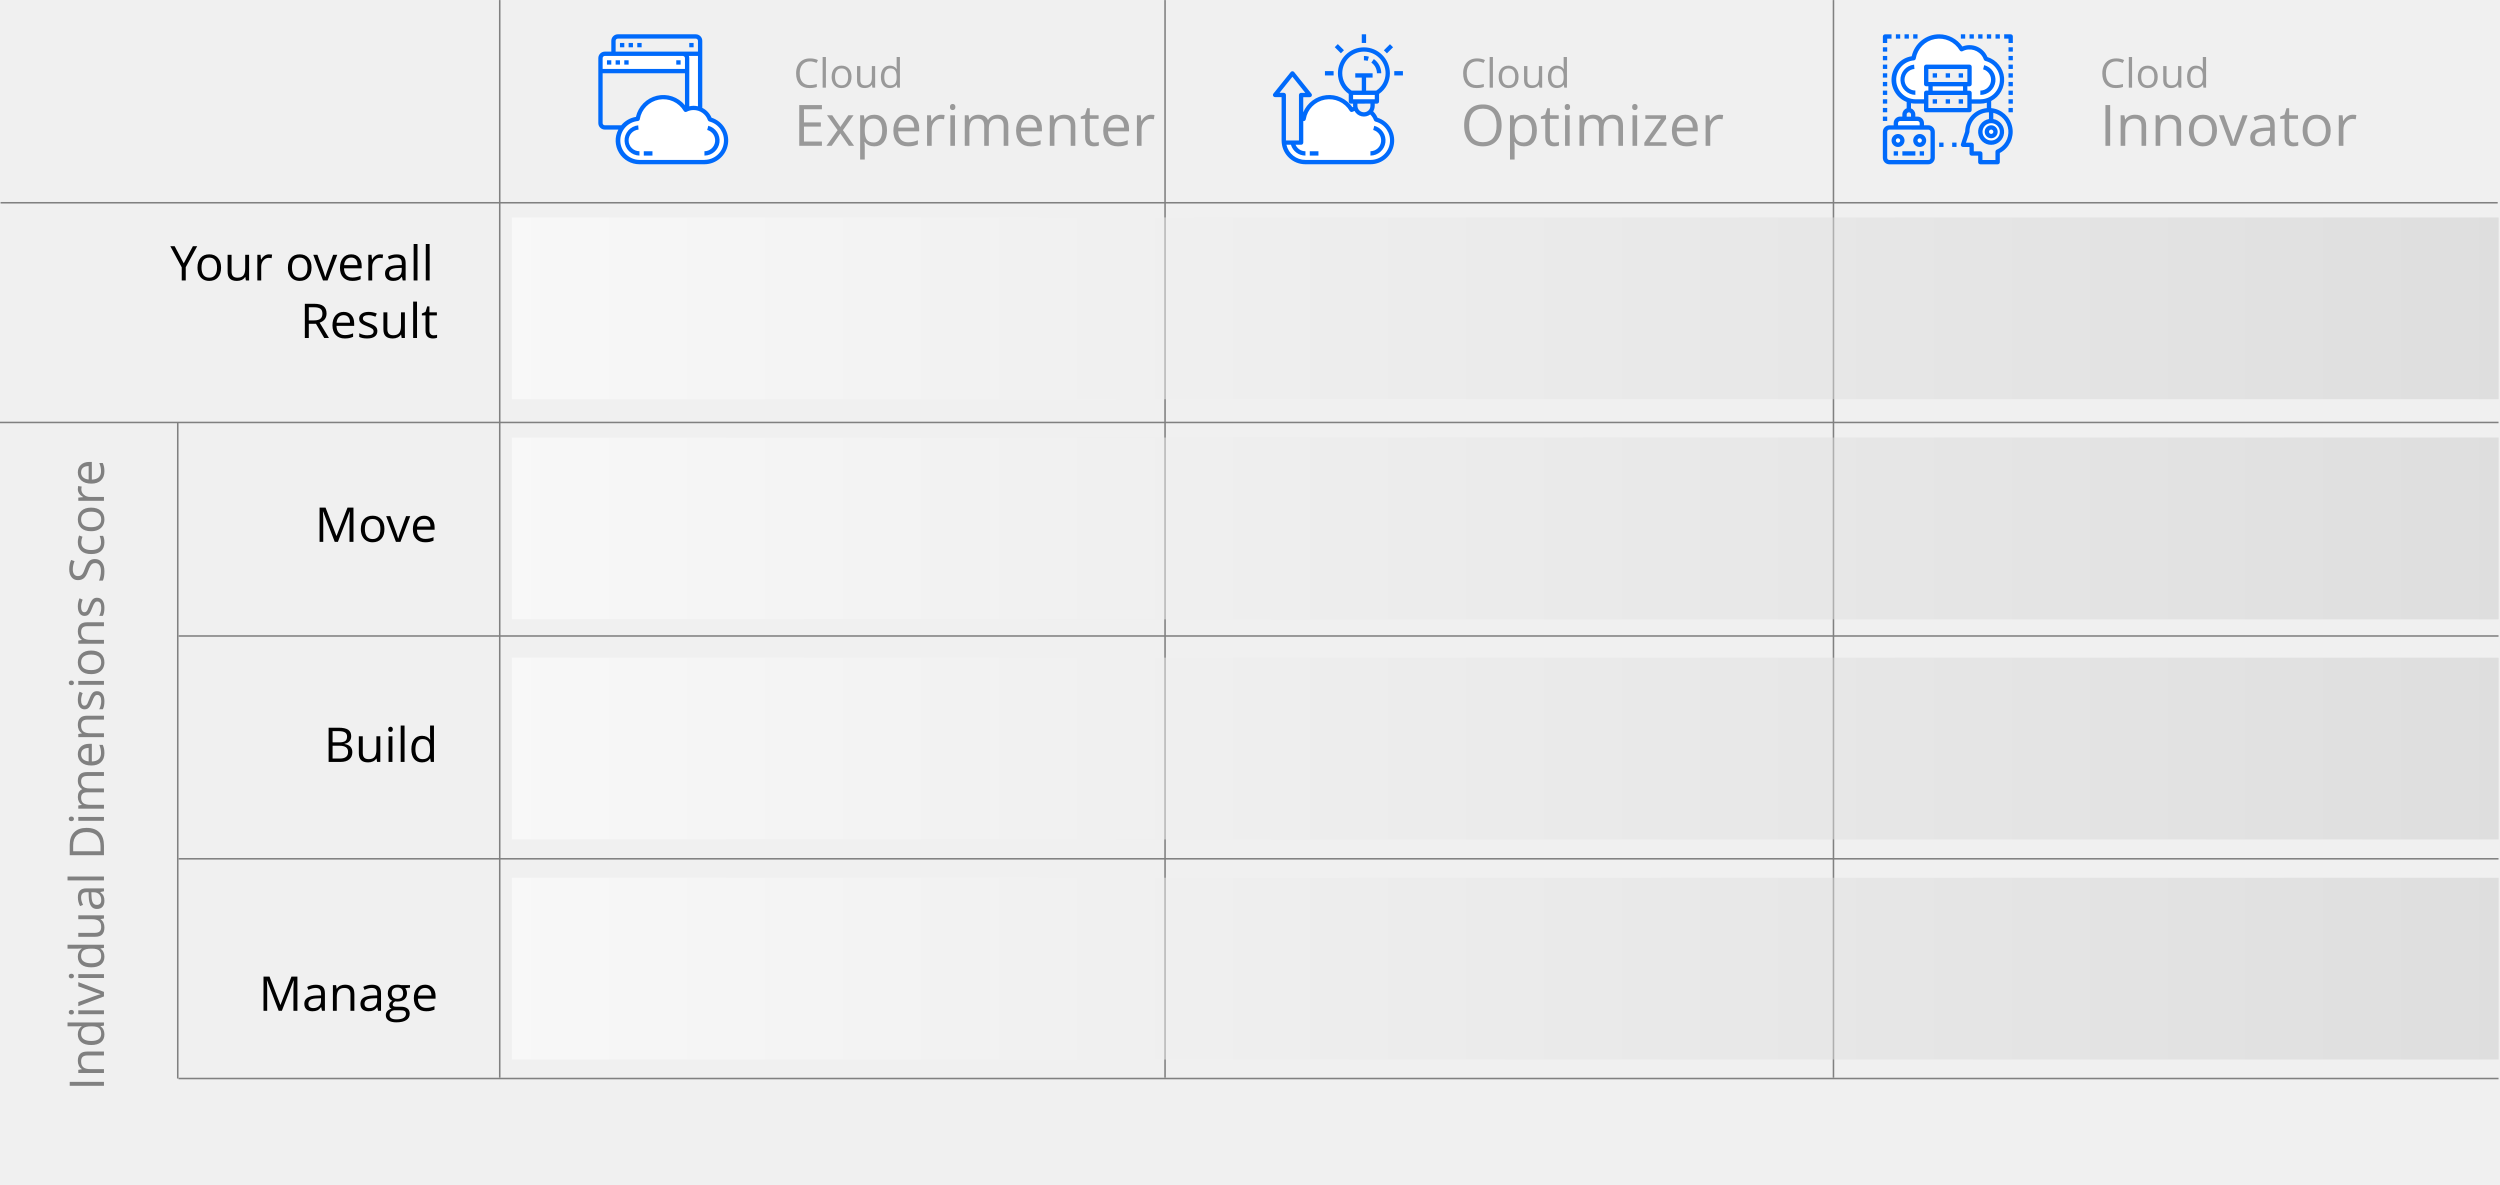
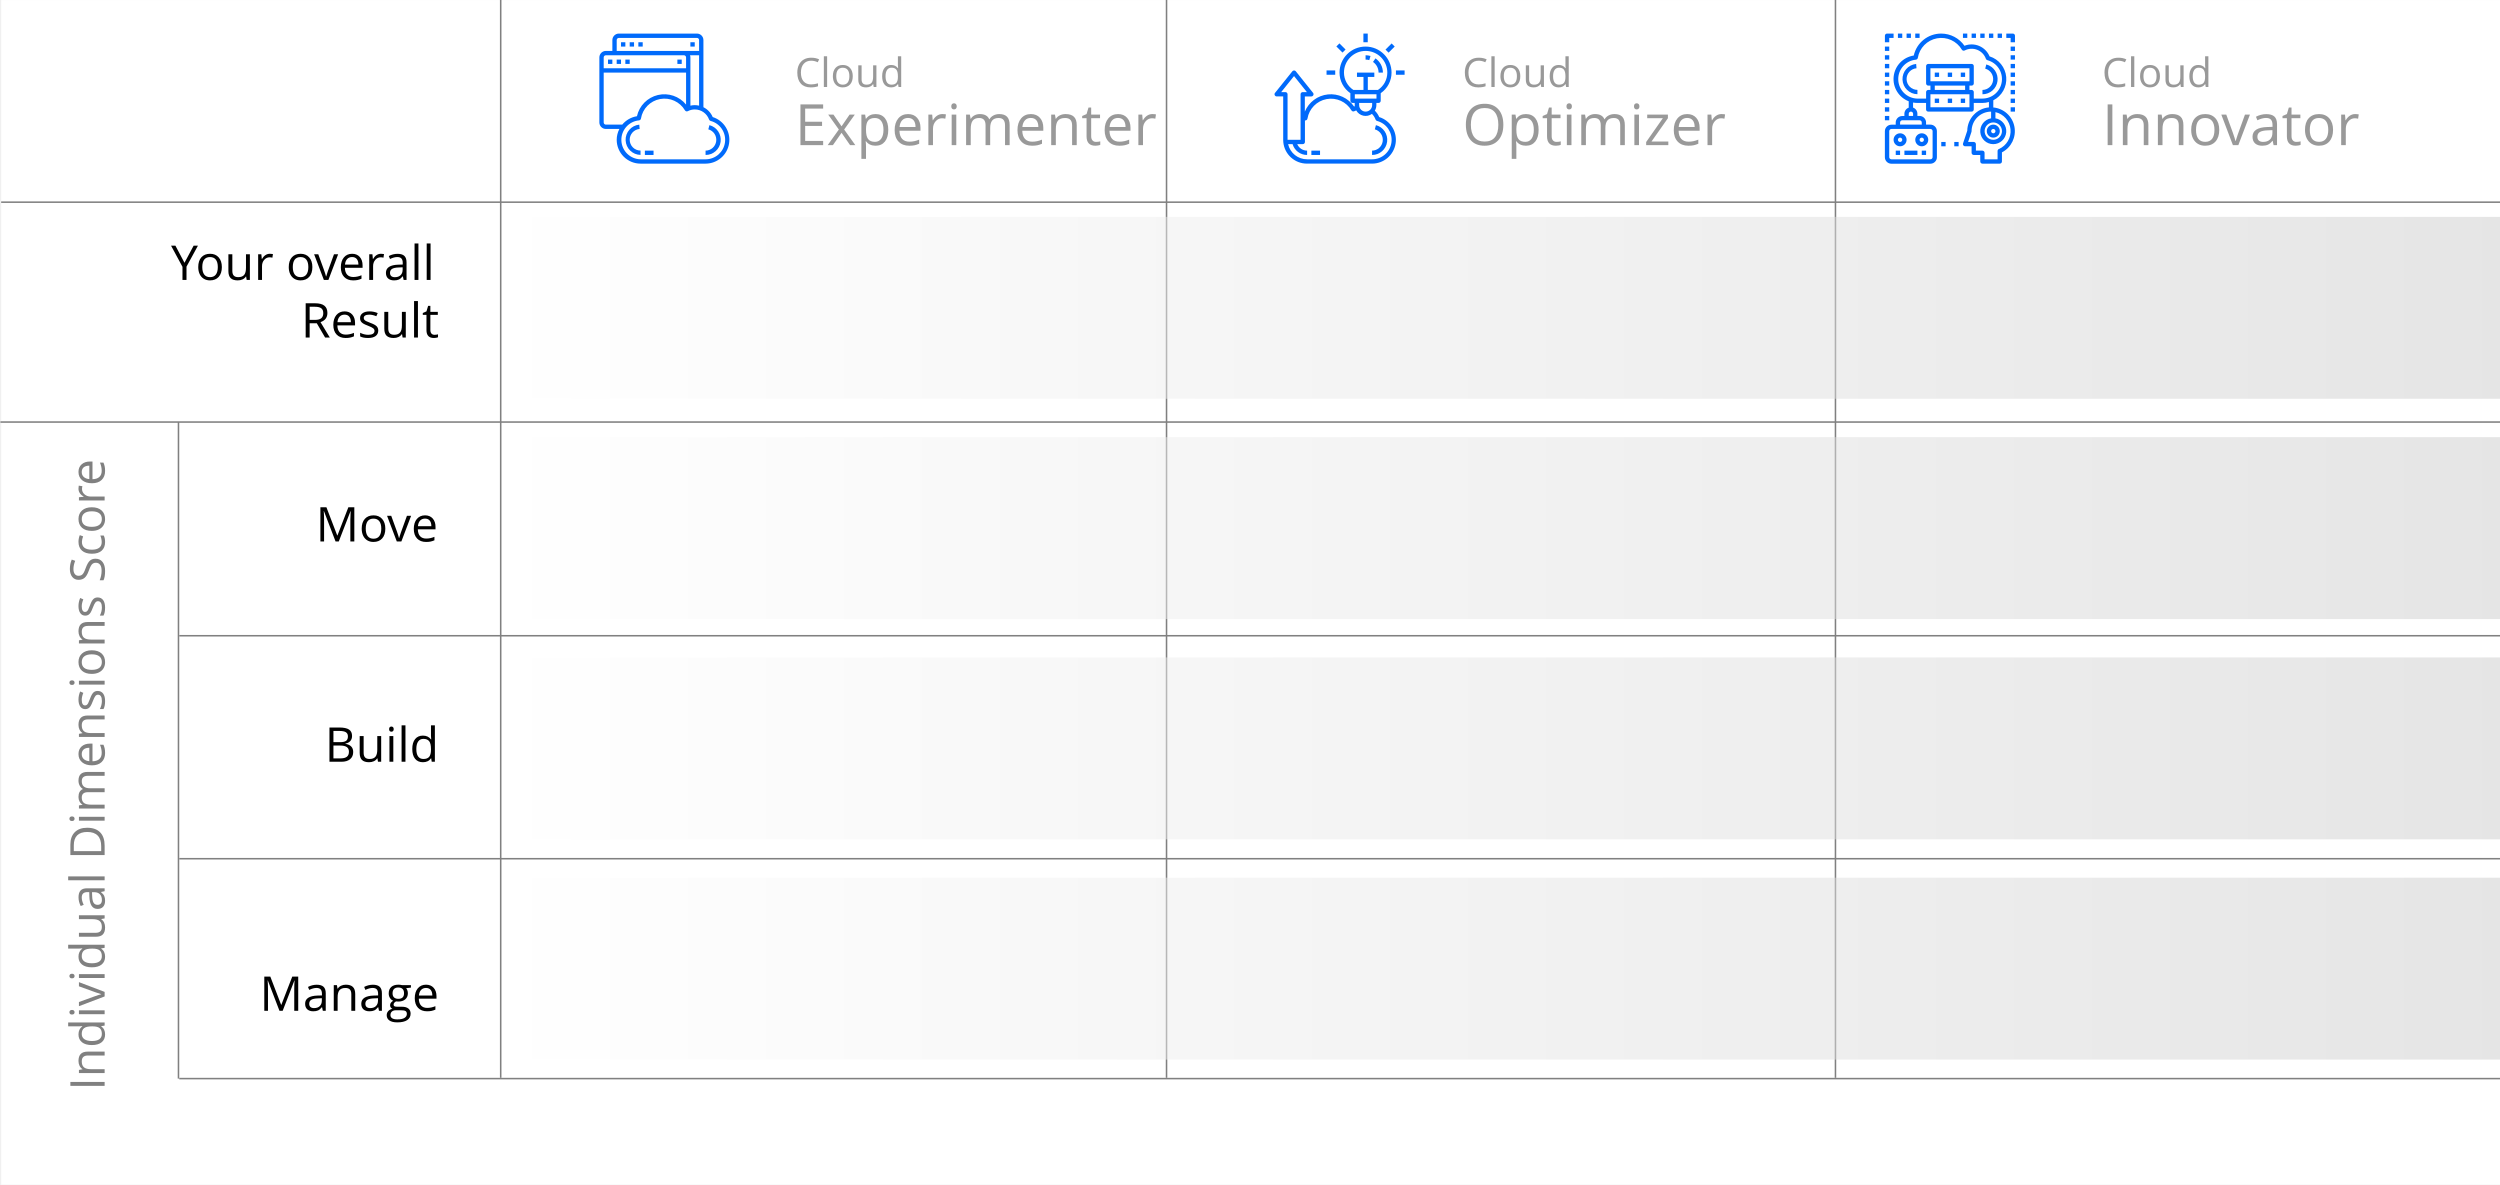
- <svg xmlns="http://www.w3.org/2000/svg" xmlns:xlink="http://www.w3.org/1999/xlink" id="Layer_1" data-name="Layer 1" viewBox="0 0 1615.75 765.35">
+ <svg xmlns="http://www.w3.org/2000/svg" xmlns:xlink="http://www.w3.org/1999/xlink" id="Layer_1" data-name="Layer 1" viewBox="0 0 1614.51 764.87">
  <defs>
-     <linearGradient id="linear-gradient" x1="330.78" y1="199.28" x2="1614.87" y2="199.28" gradientUnits="userSpaceOnUse">
+     <linearGradient id="linear-gradient" x1="331.16" y1="198.8" x2="1615.25" y2="198.8" gradientUnits="userSpaceOnUse">
      <stop offset="0" stop-color="#fff" />
      <stop offset="1" stop-color="#ccc" />
    </linearGradient>
-     <linearGradient id="linear-gradient-2" x1="330.78" y1="341.53" x2="1614.87" y2="341.53" xlink:href="#linear-gradient" />
-     <linearGradient id="linear-gradient-3" x1="330.78" y1="483.78" x2="1614.87" y2="483.78" xlink:href="#linear-gradient" />
-     <linearGradient id="linear-gradient-4" x1="330.78" y1="626.03" x2="1614.87" y2="626.03" xlink:href="#linear-gradient" />
+     <linearGradient id="linear-gradient-2" x1="331.16" y1="341.05" x2="1615.25" y2="341.05" xlink:href="#linear-gradient" />
+     <linearGradient id="linear-gradient-3" x1="331.16" y1="483.3" x2="1615.25" y2="483.3" xlink:href="#linear-gradient" />
+     <linearGradient id="linear-gradient-4" x1="331.16" y1="625.55" x2="1615.25" y2="625.55" xlink:href="#linear-gradient" />
  </defs>
-   <line x1="322.97" y1="0.04" x2="322.97" y2="696.54" style="fill: none;stroke: gray;stroke-miterlimit: 10" />
-   <line x1="752.97" y1="0.04" x2="752.97" y2="696.54" style="fill: none;stroke: gray;stroke-miterlimit: 10" />
-   <line x1="1184.97" y1="0.04" x2="1184.97" y2="696.54" style="fill: none;stroke: gray;stroke-miterlimit: 10" />
-   <text transform="translate(110.08 181.26)" style="font-size: 31px;font-family: OpenSans, Open Sans">Your overall<tspan x="83.89" y="37.2">Result</tspan>
+   <rect x="0.76" y="0.06" width="1614" height="765" style="fill: #fff" />
+   <line x1="323.35" y1="-0.44" x2="323.35" y2="696.06" style="fill: none;stroke: gray;stroke-miterlimit: 10" />
+   <line x1="753.35" y1="-0.44" x2="753.35" y2="696.06" style="fill: none;stroke: gray;stroke-miterlimit: 10" />
+   <line x1="1185.35" y1="-0.44" x2="1185.35" y2="696.06" style="fill: none;stroke: gray;stroke-miterlimit: 10" />
+   <text transform="translate(110.47 180.78)" style="font-size: 31px;font-family: OpenSans, Open Sans">Your overall<tspan x="83.89" y="37.2">Result</tspan>
  </text>
-   <text transform="translate(209.34 492.44)" style="font-size: 31px;font-family: OpenSans, Open Sans">Build</text>
-   <text transform="translate(203.49 350.19)" style="font-size: 31px;font-family: OpenSans, Open Sans">Move</text>
-   <text transform="translate(167.26 653.29)" style="font-size: 31px;font-family: OpenSans, Open Sans">Manage</text>
-   <line x1="0.37" y1="131.04" x2="1614.27" y2="131.04" style="fill: none;stroke: gray;stroke-miterlimit: 10" />
-   <line x1="-0.12" y1="273.04" x2="1614.8" y2="273.04" style="fill: none;stroke: gray;stroke-miterlimit: 10" />
-   <line x1="115.38" y1="411.04" x2="1614.8" y2="411.04" style="fill: none;stroke: gray;stroke-miterlimit: 10" />
-   <line x1="115.38" y1="555.04" x2="1614.8" y2="555.04" style="fill: none;stroke: gray;stroke-miterlimit: 10" />
-   <line x1="115.38" y1="697.04" x2="1614.8" y2="697.04" style="fill: none;stroke: gray;stroke-miterlimit: 10" />
-   <text transform="translate(512.93 56.67)" style="font-size: 26.132px;fill: #999;font-family: OpenSans, Open Sans">Cloud<tspan style="font-size: 36.854px;fill!: #000">
+   <text transform="translate(209.72 491.95)" style="font-size: 31px;font-family: OpenSans, Open Sans">Build</text>
+   <text transform="translate(203.87 349.7)" style="font-size: 31px;font-family: OpenSans, Open Sans">Move</text>
+   <text transform="translate(167.64 652.8)" style="font-size: 31px;font-family: OpenSans, Open Sans">Manage</text>
+   <line x1="0.75" y1="130.56" x2="1614.65" y2="130.56" style="fill: none;stroke: gray;stroke-miterlimit: 10" />
+   <line x1="0.26" y1="272.56" x2="1615.18" y2="272.56" style="fill: none;stroke: gray;stroke-miterlimit: 10" />
+   <line x1="115.76" y1="410.56" x2="1615.18" y2="410.56" style="fill: none;stroke: gray;stroke-miterlimit: 10" />
+   <line x1="115.76" y1="554.56" x2="1615.18" y2="554.56" style="fill: none;stroke: gray;stroke-miterlimit: 10" />
+   <line x1="115.76" y1="696.56" x2="1615.18" y2="696.56" style="fill: none;stroke: gray;stroke-miterlimit: 10" />
+   <text transform="translate(513.31 56.19)" style="font-size: 26.132px;fill: #999;font-family: OpenSans, Open Sans">Cloud<tspan style="font-size: 36.854px;fill!: #000">
      <tspan x="0" y="37.56">Experimenter</tspan>
    </tspan>
  </text>
-   <text transform="translate(944.03 56.67)" style="font-size: 26.132px;fill: #999;font-family: OpenSans, Open Sans">Cloud<tspan style="font-size: 36.854px;fill!: #000">
+   <text transform="translate(944.41 56.19)" style="font-size: 26.132px;fill: #999;font-family: OpenSans, Open Sans">Cloud<tspan style="font-size: 36.854px;fill!: #000">
      <tspan x="0" y="37.56">Optimizer</tspan>
    </tspan>
  </text>
-   <text transform="translate(1357.12 56.67)" style="font-size: 26.132px;fill: #999;font-family: OpenSans, Open Sans">Cloud<tspan style="font-size: 36.854px;fill!: #000">
+   <text transform="translate(1357.5 56.19)" style="font-size: 26.132px;fill: #999;font-family: OpenSans, Open Sans">Cloud<tspan style="font-size: 36.854px;fill!: #000">
      <tspan x="0" y="37.56">Innovator</tspan>
    </tspan>
  </text>
-   <rect x="330.78" y="140.54" width="1284.09" height="117.48" style="opacity: 0.5;fill: url(#linear-gradient)" />
-   <rect x="330.78" y="282.79" width="1284.09" height="117.48" style="opacity: 0.5;fill: url(#linear-gradient-2)" />
-   <rect x="330.78" y="425.04" width="1284.09" height="117.48" style="opacity: 0.5;fill: url(#linear-gradient-3)" />
-   <rect x="330.78" y="567.29" width="1284.09" height="117.48" style="opacity: 0.5;fill: url(#linear-gradient-4)" />
-   <line x1="114.88" y1="697.04" x2="114.88" y2="273.04" style="fill: none;stroke: gray;stroke-miterlimit: 10" />
-   <text transform="translate(67.19 704.8) rotate(-90)" style="font-size: 31px;fill: gray;font-family: OpenSans, Open Sans">Individual Dimensions Score </text>
+   <rect x="331.16" y="140.06" width="1284.09" height="117.48" style="opacity: 0.5;fill: url(#linear-gradient)" />
+   <rect x="331.16" y="282.31" width="1284.09" height="117.48" style="opacity: 0.5;fill: url(#linear-gradient-2)" />
+   <rect x="331.16" y="424.56" width="1284.09" height="117.48" style="opacity: 0.5;fill: url(#linear-gradient-3)" />
+   <rect x="331.16" y="566.81" width="1284.09" height="117.48" style="opacity: 0.5;fill: url(#linear-gradient-4)" />
+   <line x1="115.26" y1="696.56" x2="115.26" y2="272.56" style="fill: none;stroke: gray;stroke-miterlimit: 10" />
+   <text transform="translate(67.57 704.31) rotate(-90)" style="font-size: 31px;fill: gray;font-family: OpenSans, Open Sans">Individual Dimensions Score </text>
  <g id="Share_cloud_cloud_computing_human_robot" data-name="Share cloud cloud computing human robot">
-     <circle cx="1286.9" cy="85.16" r="7" style="fill: #fff" />
-     <path d="M1233.7,64.92a13.59,13.59,0,0,0,4.2.64h7V60h28v5.6h7a13.72,13.72,0,0,0,5.6-1.17,14,14,0,0,0-2-26.35,11.17,11.17,0,0,0-14.26-6.84,11.49,11.49,0,0,0-1.45.62,16.78,16.78,0,0,0-31,5.8,14,14,0,0,0-3,27.3Zm11.2-21.76h28v11.2h-28Z" style="fill: #fff" />
-     <circle cx="1240.7" cy="90.76" r="2.8" style="fill: #fff" />
-     <path d="M1242.1,79.56a2.82,2.82,0,0,0-2.8-2.8h-11.2a2.81,2.81,0,0,0-2.8,2.8v2.8h16.8Z" style="fill: #fff" />
-     <circle cx="1226.7" cy="90.76" r="2.8" style="fill: #fff" />
-     <path d="M1286.9,89.36a4.2,4.2,0,1,0-4.2-4.2A4.2,4.2,0,0,0,1286.9,89.36Zm0-5.6a1.4,1.4,0,1,1-1.4,1.4A1.4,1.4,0,0,1,1286.9,83.76Z" style="fill: #006afb" />
-     <path d="M1286.9,69.83V65.27a15.38,15.38,0,0,0-2.4-28.39,12.57,12.57,0,0,0-16.22-6.83,18.33,18.33,0,0,0-15-7.89,18.13,18.13,0,0,0-17.74,14.19,15.39,15.39,0,0,0-3.26,29.55V70a4.21,4.21,0,0,0-2.8,3.94v1.4h-1.4a4.21,4.21,0,0,0-4.2,4.2V81h-2.8a4.21,4.21,0,0,0-4.2,4.2V102a4.2,4.2,0,0,0,4.2,4.2h25.2a4.21,4.21,0,0,0,4.2-4.2V85.16a4.23,4.23,0,0,0-4.2-4.2h-2.8v-1.4a4.23,4.23,0,0,0-4.2-4.2h-1.4V74a4.21,4.21,0,0,0-2.8-3.94V66.7a15.44,15.44,0,0,0,2.8.26h5.6v4.2a1.39,1.39,0,0,0,1.4,1.4h28a1.4,1.4,0,0,0,1.4-1.4V67h5.6a15,15,0,0,0,4.2-.6v3.47a15.42,15.42,0,0,0-14,15.1l-2.73,8.19a1.42,1.42,0,0,0,.19,1.26,1.35,1.35,0,0,0,1.14.58h4.2v4.2a1.39,1.39,0,0,0,1.4,1.4h4.2v4.2a1.39,1.39,0,0,0,1.4,1.4h11.2a1.4,1.4,0,0,0,1.4-1.4V98.87a15.39,15.39,0,0,0-5.6-29ZM1232.3,74a1.4,1.4,0,1,1,2.8,0v1.4h-2.8Zm14,9.8a1.4,1.4,0,0,1,1.4,1.4V102a1.4,1.4,0,0,1-1.4,1.4h-25.2a1.39,1.39,0,0,1-1.4-1.4V85.16a1.4,1.4,0,0,1,1.4-1.4Zm-7-5.6a1.4,1.4,0,0,1,1.4,1.4V81h-14v-1.4a1.4,1.4,0,0,1,1.4-1.4Zm32.2-8.4h-25.2v-8.4h25.2ZM1246.3,53v-8.4h25.2V53Zm22.4,2.8v2.8h-19.6v-2.8Zm11.2,8.4h-5.6V60a1.4,1.4,0,0,0-1.4-1.4h-1.4v-2.8h1.4a1.4,1.4,0,0,0,1.4-1.4V43.16a1.4,1.4,0,0,0-1.4-1.4h-28a1.4,1.4,0,0,0-1.4,1.4v11.2a1.39,1.39,0,0,0,1.4,1.4h1.4v2.8h-1.4a1.4,1.4,0,0,0-1.4,1.4v4.2h-5.6a12.6,12.6,0,0,1-1-25.14,1.4,1.4,0,0,0,1.26-1.18,15.38,15.38,0,0,1,28.42-5.3,1.4,1.4,0,0,0,1.85.53,9.77,9.77,0,0,1,13.18,4.15,9.67,9.67,0,0,1,.55,1.28,1.38,1.38,0,0,0,1,.88,12.6,12.6,0,0,1-3.19,24.78Zm12.6,21a5.6,5.6,0,1,1-5.6-5.6A5.6,5.6,0,0,1,1292.5,85.16Zm-2,11.55a1.4,1.4,0,0,0-.84,1.28v5.37h-8.4v-4.2a1.4,1.4,0,0,0-1.4-1.4h-4.2v-4.2a1.4,1.4,0,0,0-1.4-1.4h-3.66l2.19-6.55a2.12,2.12,0,0,0,.07-.45,12.62,12.62,0,0,1,12.6-12.6v4.33a8.4,8.4,0,1,0,2.8,0v-4a12.6,12.6,0,0,1,2.24,23.82Z" style="fill: #006afb" />
-     <path d="M1226.7,95a4.2,4.2,0,1,0-4.2-4.2A4.2,4.2,0,0,0,1226.7,95Zm0-5.6a1.4,1.4,0,1,1-1.4,1.4A1.4,1.4,0,0,1,1226.7,89.36Z" style="fill: #006afb" />
-     <path d="M1240.7,95a4.2,4.2,0,1,0-4.2-4.2A4.2,4.2,0,0,0,1240.7,95Zm0-5.6a1.4,1.4,0,1,1-1.4,1.4A1.4,1.4,0,0,1,1240.7,89.36Z" style="fill: #006afb" />
-     <rect x="1229.5" y="97.76" width="8.4" height="2.8" style="fill: #006afb" />
-     <rect x="1223.9" y="97.76" width="2.8" height="2.8" style="fill: #006afb" />
-     <rect x="1240.7" y="97.76" width="2.8" height="2.8" style="fill: #006afb" />
-     <rect x="1253.3" y="92.16" width="2.8" height="2.8" style="fill: #006afb" />
-     <rect x="1261.7" y="92.16" width="2.8" height="2.8" style="fill: #006afb" />
-     <path d="M1282.38,42.1l-.71,2.71a7,7,0,0,1-1.77,13.75v2.8a9.79,9.79,0,0,0,2.48-19.26Z" style="fill: #006afb" />
-     <path d="M1230.9,51.56a7,7,0,0,1,6.41-7l-.23-2.79a9.8,9.8,0,0,0,.82,19.55v-2.8A7,7,0,0,1,1230.9,51.56Z" style="fill: #006afb" />
-     <rect x="1249.1" y="47.36" width="2.8" height="2.8" style="fill: #006afb" />
-     <rect x="1257.5" y="47.36" width="2.8" height="2.8" style="fill: #006afb" />
-     <rect x="1265.9" y="47.36" width="2.8" height="2.8" style="fill: #006afb" />
-     <rect x="1249.1" y="64.16" width="2.8" height="2.8" style="fill: #006afb" />
-     <rect x="1257.5" y="64.16" width="2.8" height="2.8" style="fill: #006afb" />
-     <rect x="1265.9" y="64.16" width="2.8" height="2.8" style="fill: #006afb" />
-     <rect x="1236.5" y="22.16" width="2.8" height="2.8" style="fill: #006afb" />
-     <rect x="1230.9" y="22.16" width="2.8" height="2.8" style="fill: #006afb" />
-     <rect x="1225.3" y="22.16" width="2.8" height="2.8" style="fill: #006afb" />
-     <path d="M1219.7,25h2.8v-2.8h-4.2a1.4,1.4,0,0,0-1.4,1.4v4.2h2.8Z" style="fill: #006afb" />
-     <rect x="1216.9" y="30.56" width="2.8" height="2.8" style="fill: #006afb" />
-     <rect x="1216.9" y="36.16" width="2.8" height="2.8" style="fill: #006afb" />
-     <rect x="1216.9" y="41.76" width="2.8" height="2.8" style="fill: #006afb" />
-     <rect x="1216.9" y="47.36" width="2.8" height="2.8" style="fill: #006afb" />
-     <rect x="1216.9" y="52.96" width="2.8" height="2.8" style="fill: #006afb" />
-     <rect x="1216.9" y="58.56" width="2.8" height="2.8" style="fill: #006afb" />
-     <rect x="1216.9" y="64.16" width="2.8" height="2.8" style="fill: #006afb" />
-     <rect x="1216.9" y="69.76" width="2.8" height="2.8" style="fill: #006afb" />
-     <rect x="1216.9" y="75.36" width="2.8" height="2.8" style="fill: #006afb" />
-     <rect x="1278.5" y="22.16" width="2.8" height="2.8" style="fill: #006afb" />
-     <rect x="1284.1" y="22.16" width="2.8" height="2.8" style="fill: #006afb" />
-     <rect x="1289.7" y="22.16" width="2.8" height="2.8" style="fill: #006afb" />
-     <path d="M1299.5,22.16h-4.2V25h2.8v2.8h2.8v-4.2A1.4,1.4,0,0,0,1299.5,22.16Z" style="fill: #006afb" />
-     <rect x="1298.1" y="30.56" width="2.8" height="2.8" style="fill: #006afb" />
-     <rect x="1298.1" y="36.16" width="2.8" height="2.8" style="fill: #006afb" />
-     <rect x="1298.1" y="41.76" width="2.8" height="2.8" style="fill: #006afb" />
-     <rect x="1298.1" y="47.36" width="2.8" height="2.8" style="fill: #006afb" />
-     <rect x="1298.1" y="52.96" width="2.8" height="2.8" style="fill: #006afb" />
-     <rect x="1298.1" y="58.56" width="2.8" height="2.8" style="fill: #006afb" />
-     <rect x="1298.1" y="64.16" width="2.8" height="2.8" style="fill: #006afb" />
-     <rect x="1298.1" y="69.76" width="2.8" height="2.8" style="fill: #006afb" />
-     <rect x="1272.9" y="22.16" width="2.8" height="2.8" style="fill: #006afb" />
-     <rect x="1267.3" y="22.16" width="2.8" height="2.8" style="fill: #006afb" />
+     <circle cx="1287.28" cy="84.68" r="7" style="fill: #fff" />
+     <path d="M1234.08,64.44a13.89,13.89,0,0,0,4.2.64h7v-5.6h28v5.6h7a14,14,0,0,0,3.55-27.52,11.19,11.19,0,0,0-14.26-6.85,13.24,13.24,0,0,0-1.45.63,16.78,16.78,0,0,0-31,5.8,14,14,0,0,0-3,27.3Zm11.2-21.76h28v11.2h-28Z" style="fill: #fff" />
+     <circle cx="1241.08" cy="90.28" r="2.8" style="fill: #fff" />
+     <path d="M1242.48,79.08a2.82,2.82,0,0,0-2.8-2.8h-11.2a2.81,2.81,0,0,0-2.8,2.8v2.8h16.8Z" style="fill: #fff" />
+     <circle cx="1227.08" cy="90.28" r="2.8" style="fill: #fff" />
+     <path d="M1287.28,88.88a4.2,4.2,0,1,0-4.2-4.2A4.2,4.2,0,0,0,1287.28,88.88Zm0-5.6a1.4,1.4,0,1,1-1.4,1.4A1.4,1.4,0,0,1,1287.28,83.28Z" style="fill: #006afb" />
+     <path d="M1287.28,69.35V64.79a15.38,15.38,0,0,0-2.4-28.39,12.58,12.58,0,0,0-16.22-6.84,18.35,18.35,0,0,0-15-7.88,18.13,18.13,0,0,0-17.74,14.18,15.39,15.39,0,0,0-3.26,29.56v4.11a4.23,4.23,0,0,0-2.8,4v1.4h-1.4a4.21,4.21,0,0,0-4.2,4.2v1.4h-2.8a4.21,4.21,0,0,0-4.2,4.2v16.8a4.2,4.2,0,0,0,4.2,4.2h25.2a4.21,4.21,0,0,0,4.2-4.2V84.68a4.23,4.23,0,0,0-4.2-4.2h-2.8v-1.4a4.23,4.23,0,0,0-4.2-4.2h-1.4v-1.4a4.23,4.23,0,0,0-2.8-4V66.22a15.44,15.44,0,0,0,2.8.26h5.6v4.2a1.39,1.39,0,0,0,1.4,1.4h28a1.4,1.4,0,0,0,1.4-1.4v-4.2h5.6a15,15,0,0,0,4.2-.6v3.47a15.42,15.42,0,0,0-14,15.09l-2.73,8.19a1.41,1.41,0,0,0,1.33,1.85h4.2v4.2a1.39,1.39,0,0,0,1.4,1.4h4.2v4.2a1.39,1.39,0,0,0,1.4,1.4h11.2a1.4,1.4,0,0,0,1.4-1.4V98.39a15.39,15.39,0,0,0-5.6-29Zm-54.6,4.13a1.4,1.4,0,0,1,2.8,0v1.4h-2.8Zm14,9.8a1.4,1.4,0,0,1,1.4,1.4v16.8a1.4,1.4,0,0,1-1.4,1.4h-25.2a1.39,1.39,0,0,1-1.4-1.4V84.68a1.4,1.4,0,0,1,1.4-1.4Zm-7-5.6a1.4,1.4,0,0,1,1.4,1.4v1.4h-14v-1.4a1.4,1.4,0,0,1,1.4-1.4Zm32.2-8.4h-25.2v-8.4h25.2Zm-25.2-16.8v-8.4h25.2v8.4Zm22.4,2.8v2.8h-19.6v-2.8Zm11.2,8.4h-5.6v-4.2a1.4,1.4,0,0,0-1.4-1.4h-1.4v-2.8h1.4a1.4,1.4,0,0,0,1.4-1.4V42.68a1.4,1.4,0,0,0-1.4-1.4h-28a1.4,1.4,0,0,0-1.4,1.4v11.2a1.39,1.39,0,0,0,1.4,1.4h1.4v2.8h-1.4a1.4,1.4,0,0,0-1.4,1.4v4.2h-5.6a12.6,12.6,0,0,1-1-25.14,1.4,1.4,0,0,0,1.26-1.18,15.38,15.38,0,0,1,28.42-5.3,1.4,1.4,0,0,0,1.85.53A9.74,9.74,0,0,1,1282.5,38a1.38,1.38,0,0,0,1,.88,12.6,12.6,0,0,1-3.19,24.78Zm12.6,21a5.6,5.6,0,1,1-5.6-5.6A5.6,5.6,0,0,1,1292.88,84.68Zm-2,11.55a1.39,1.39,0,0,0-.84,1.28v5.37h-8.4v-4.2a1.4,1.4,0,0,0-1.4-1.4h-4.2v-4.2a1.4,1.4,0,0,0-1.4-1.4H1271l2.19-6.55a2.34,2.34,0,0,0,.07-.45,12.62,12.62,0,0,1,12.6-12.6v4.33a8.4,8.4,0,1,0,2.8,0v-4a12.6,12.6,0,0,1,2.24,23.83Z" style="fill: #006afb" />
+     <path d="M1227.08,94.48a4.2,4.2,0,1,0-4.2-4.2A4.2,4.2,0,0,0,1227.08,94.48Zm0-5.6a1.4,1.4,0,1,1-1.4,1.4A1.4,1.4,0,0,1,1227.08,88.88Z" style="fill: #006afb" />
+     <path d="M1241.08,94.48a4.2,4.2,0,1,0-4.2-4.2A4.2,4.2,0,0,0,1241.08,94.48Zm0-5.6a1.4,1.4,0,1,1-1.4,1.4A1.4,1.4,0,0,1,1241.08,88.88Z" style="fill: #006afb" />
+     <rect x="1229.88" y="97.28" width="8.4" height="2.8" style="fill: #006afb" />
+     <rect x="1224.28" y="97.28" width="2.8" height="2.8" style="fill: #006afb" />
+     <rect x="1241.08" y="97.28" width="2.8" height="2.8" style="fill: #006afb" />
+     <rect x="1253.68" y="91.68" width="2.8" height="2.8" style="fill: #006afb" />
+     <rect x="1262.08" y="91.68" width="2.8" height="2.8" style="fill: #006afb" />
+     <path d="M1282.76,41.62l-.71,2.71a7,7,0,0,1-1.77,13.75v2.8a9.79,9.79,0,0,0,2.48-19.26Z" style="fill: #006afb" />
+     <path d="M1231.28,51.08a7,7,0,0,1,6.41-7l-.23-2.79a9.8,9.8,0,0,0,.82,19.55v-2.8A7,7,0,0,1,1231.28,51.08Z" style="fill: #006afb" />
+     <rect x="1249.48" y="46.88" width="2.8" height="2.8" style="fill: #006afb" />
+     <rect x="1257.88" y="46.88" width="2.8" height="2.8" style="fill: #006afb" />
+     <rect x="1266.28" y="46.88" width="2.8" height="2.8" style="fill: #006afb" />
+     <rect x="1249.48" y="63.68" width="2.8" height="2.8" style="fill: #006afb" />
+     <rect x="1257.88" y="63.68" width="2.8" height="2.8" style="fill: #006afb" />
+     <rect x="1266.28" y="63.68" width="2.8" height="2.8" style="fill: #006afb" />
+     <rect x="1236.88" y="21.68" width="2.8" height="2.8" style="fill: #006afb" />
+     <rect x="1231.28" y="21.68" width="2.8" height="2.8" style="fill: #006afb" />
+     <rect x="1225.68" y="21.68" width="2.8" height="2.8" style="fill: #006afb" />
+     <path d="M1220.08,24.48h2.8v-2.8h-4.2a1.4,1.4,0,0,0-1.4,1.4v4.2h2.8Z" style="fill: #006afb" />
+     <rect x="1217.28" y="30.08" width="2.8" height="2.8" style="fill: #006afb" />
+     <rect x="1217.28" y="35.68" width="2.8" height="2.8" style="fill: #006afb" />
+     <rect x="1217.28" y="41.28" width="2.8" height="2.8" style="fill: #006afb" />
+     <rect x="1217.28" y="46.88" width="2.8" height="2.8" style="fill: #006afb" />
+     <rect x="1217.28" y="52.48" width="2.8" height="2.8" style="fill: #006afb" />
+     <rect x="1217.28" y="58.08" width="2.8" height="2.8" style="fill: #006afb" />
+     <rect x="1217.28" y="63.68" width="2.8" height="2.8" style="fill: #006afb" />
+     <rect x="1217.28" y="69.28" width="2.8" height="2.8" style="fill: #006afb" />
+     <rect x="1217.28" y="74.88" width="2.8" height="2.8" style="fill: #006afb" />
+     <rect x="1278.88" y="21.68" width="2.8" height="2.8" style="fill: #006afb" />
+     <rect x="1284.48" y="21.68" width="2.8" height="2.8" style="fill: #006afb" />
+     <rect x="1290.08" y="21.68" width="2.8" height="2.8" style="fill: #006afb" />
+     <path d="M1299.88,21.68h-4.2v2.8h2.8v2.8h2.8v-4.2A1.4,1.4,0,0,0,1299.88,21.68Z" style="fill: #006afb" />
+     <rect x="1298.48" y="30.08" width="2.8" height="2.8" style="fill: #006afb" />
+     <rect x="1298.48" y="35.68" width="2.8" height="2.8" style="fill: #006afb" />
+     <rect x="1298.48" y="41.28" width="2.8" height="2.8" style="fill: #006afb" />
+     <rect x="1298.48" y="46.88" width="2.8" height="2.8" style="fill: #006afb" />
+     <rect x="1298.48" y="52.48" width="2.8" height="2.8" style="fill: #006afb" />
+     <rect x="1298.48" y="58.08" width="2.8" height="2.8" style="fill: #006afb" />
+     <rect x="1298.48" y="63.68" width="2.8" height="2.8" style="fill: #006afb" />
+     <rect x="1298.48" y="69.28" width="2.8" height="2.8" style="fill: #006afb" />
+     <rect x="1273.28" y="21.68" width="2.8" height="2.8" style="fill: #006afb" />
+     <rect x="1267.68" y="21.68" width="2.8" height="2.8" style="fill: #006afb" />
  </g>
  <g id="Browser_web_cloud_computing_cloud_website" data-name="Browser web cloud computing cloud website">
-     <path d="M458.84,77.24a11.21,11.21,0,0,0-6.36-6.66V34.76h-61.6a2.82,2.82,0,0,0-2.8,2.8V46h56V70.59c-.32.13-.64.28-.95.43a16.78,16.78,0,0,0-31,5.8,14,14,0,0,0,1.16,27.94h42a14,14,0,0,0,3.56-27.52Z" style="fill: #fff" />
-     <rect x="392.28" y="38.96" width="2.8" height="2.8" style="fill: #006afb" />
-     <rect x="397.88" y="38.96" width="2.8" height="2.8" style="fill: #006afb" />
-     <rect x="403.48" y="38.96" width="2.8" height="2.8" style="fill: #006afb" />
-     <rect x="437.08" y="38.96" width="2.8" height="2.8" style="fill: #006afb" />
-     <rect x="400.68" y="27.76" width="2.8" height="2.8" style="fill: #006afb" />
-     <rect x="406.28" y="27.76" width="2.8" height="2.8" style="fill: #006afb" />
-     <rect x="411.88" y="27.76" width="2.8" height="2.8" style="fill: #006afb" />
-     <rect x="445.48" y="27.76" width="2.8" height="2.8" style="fill: #006afb" />
-     <path d="M459.89,76.08a12.52,12.52,0,0,0-6-6.37V26.36a4.21,4.21,0,0,0-4.2-4.2h-50.4a4.23,4.23,0,0,0-4.2,4.2v7h-4.2a4.23,4.23,0,0,0-4.2,4.2v42a4.21,4.21,0,0,0,4.2,4.2h8.73a15.33,15.33,0,0,0,13.67,22.4h42a15.4,15.4,0,0,0,4.61-30.08Zm-62-49.72a1.4,1.4,0,0,1,1.4-1.4h50.4a1.4,1.4,0,0,1,1.4,1.4v7h-53.2Zm47.35,9.8h5.85V68.71a11.91,11.91,0,0,0-5.6,0V37.56A4,4,0,0,0,445.23,36.16Zm-55.75,1.4a1.4,1.4,0,0,1,1.4-1.4h50.4a1.4,1.4,0,0,1,1.4,1.4v7h-53.2Zm1.4,43.4a1.4,1.4,0,0,1-1.4-1.4V47.36h53.2V68A18.14,18.14,0,0,0,411,75.55a15.47,15.47,0,0,0-9.5,5.41Zm64.4,22.4h-42a12.6,12.6,0,0,1-1-25.14A1.4,1.4,0,0,0,413.51,77a15.38,15.38,0,0,1,28.42-5.3,1.4,1.4,0,0,0,1.85.53,9.66,9.66,0,0,1,4.5-1.11,9.81,9.81,0,0,1,9.23,6.54,1.38,1.38,0,0,0,1,.88,12.6,12.6,0,0,1-3.2,24.78Z" style="fill: #006afb" />
-     <path d="M457.77,81.3,457.06,84a7,7,0,0,1-1.78,13.75v2.8a9.79,9.79,0,0,0,2.49-19.26Z" style="fill: #006afb" />
-     <path d="M406.28,90.76a7,7,0,0,1,6.42-7L412.47,81a9.8,9.8,0,0,0,.81,19.55v-2.8A7,7,0,0,1,406.28,90.76Z" style="fill: #006afb" />
-     <rect x="416.08" y="97.76" width="5.6" height="2.8" style="fill: #006afb" />
+     <path d="M459.22,76.76a11.25,11.25,0,0,0-6.36-6.67V34.28h-61.6a2.82,2.82,0,0,0-2.8,2.8v8.4h56V70.11c-.32.12-.64.28-.95.43a16.78,16.78,0,0,0-31,5.8,14,14,0,0,0,1.16,27.94h42a14,14,0,0,0,3.56-27.52Z" style="fill: #fff" />
+     <rect x="392.66" y="38.48" width="2.8" height="2.8" style="fill: #006afb" />
+     <rect x="398.26" y="38.48" width="2.8" height="2.8" style="fill: #006afb" />
+     <rect x="403.86" y="38.48" width="2.8" height="2.8" style="fill: #006afb" />
+     <rect x="437.46" y="38.48" width="2.8" height="2.8" style="fill: #006afb" />
+     <rect x="401.06" y="27.28" width="2.8" height="2.8" style="fill: #006afb" />
+     <rect x="406.66" y="27.28" width="2.8" height="2.8" style="fill: #006afb" />
+     <rect x="412.26" y="27.28" width="2.8" height="2.8" style="fill: #006afb" />
+     <rect x="445.86" y="27.28" width="2.8" height="2.8" style="fill: #006afb" />
+     <path d="M460.27,75.6a12.52,12.52,0,0,0-6-6.37V25.88a4.21,4.21,0,0,0-4.2-4.2h-50.4a4.23,4.23,0,0,0-4.2,4.2v7h-4.2a4.23,4.23,0,0,0-4.2,4.2v42a4.21,4.21,0,0,0,4.2,4.2H400a15.23,15.23,0,0,0-1.73,7,15.41,15.41,0,0,0,15.4,15.4h42a15.4,15.4,0,0,0,4.61-30.08Zm-62-49.72a1.4,1.4,0,0,1,1.4-1.4h50.4a1.4,1.4,0,0,1,1.4,1.4v7h-53.2Zm47.35,9.8h5.85V68.23a12,12,0,0,0-5.6,0V37.08A3.94,3.94,0,0,0,445.61,35.68Zm-55.75,1.4a1.4,1.4,0,0,1,1.4-1.4h50.4a1.4,1.4,0,0,1,1.4,1.4v7h-53.2Zm1.4,43.4a1.4,1.4,0,0,1-1.4-1.4V46.88h53.2V67.53a18.13,18.13,0,0,0-31.73,7.53,15.49,15.49,0,0,0-9.5,5.42Zm64.4,22.4h-42a12.6,12.6,0,0,1-1-25.14,1.4,1.4,0,0,0,1.26-1.18,15.38,15.38,0,0,1,28.42-5.3,1.4,1.4,0,0,0,1.85.53,9.66,9.66,0,0,1,4.5-1.11,9.81,9.81,0,0,1,9.23,6.54,1.38,1.38,0,0,0,1,.88,12.6,12.6,0,0,1-3.2,24.78Z" style="fill: #006afb" />
+     <path d="M458.15,80.82l-.71,2.71a7,7,0,0,1-1.78,13.75v2.8a9.79,9.79,0,0,0,2.49-19.26Z" style="fill: #006afb" />
+     <path d="M406.66,90.28a7,7,0,0,1,6.42-7l-.23-2.79a9.8,9.8,0,0,0,.81,19.55v-2.8A7,7,0,0,1,406.66,90.28Z" style="fill: #006afb" />
+     <rect x="416.46" y="97.28" width="5.6" height="2.8" style="fill: #006afb" />
  </g>
  <g id="Idea_arrow_cloud_server_creative" data-name="Idea arrow cloud server creative">
-     <path d="M843.71,104.76h42a14,14,0,0,0,3.56-27.52,11.36,11.36,0,0,0-3.64-5.08,5.6,5.6,0,0,1-9.45-2.1,11.13,11.13,0,0,0-2.62,1,16.78,16.78,0,0,0-31,5.8,11.38,11.38,0,0,0-1.64.24v15.1H829.78A14,14,0,0,0,843.71,104.76Z" style="fill: #fff" />
-     <polygon points="873.11 59.96 873.11 65.56 875.91 65.56 887.11 65.56 889.91 65.56 889.91 59.96 881.51 59.96 873.11 59.96" style="fill: #fff" />
-     <path d="M889.91,47.36h2.8a11.2,11.2,0,0,0-4.8-9.19l-1.6,2.3A8.41,8.41,0,0,1,889.91,47.36Z" style="fill: #006afb" />
-     <path d="M884.7,36.63a11.1,11.1,0,0,0-3.19-.47V39a8.5,8.5,0,0,1,2.4.35Z" style="fill: #006afb" />
-     <rect x="880.11" y="22.16" width="2.8" height="5.6" style="fill: #006afb" />
-     <rect x="864.27" y="28.73" width="2.8" height="5.6" transform="translate(231.31 621.41) rotate(-45.01)" style="fill: #006afb" />
-     <rect x="856.31" y="45.96" width="5.6" height="2.8" style="fill: #006afb" />
-     <rect x="901.11" y="45.96" width="5.6" height="2.8" style="fill: #006afb" />
-     <rect x="894.55" y="30.13" width="5.6" height="2.8" transform="translate(240.54 643.76) rotate(-45)" style="fill: #006afb" />
-     <path d="M890.32,76.09A12.47,12.47,0,0,0,887.49,72a7,7,0,0,0,1-3.6V67h1.4a1.4,1.4,0,0,0,1.4-1.4v-4.9a16.13,16.13,0,0,0,7-13.3,16.8,16.8,0,1,0-33.6,0,16.13,16.13,0,0,0,7,13.3v4.9a1.4,1.4,0,0,0,1.4,1.4h1.4v1.4a5.85,5.85,0,0,0,.07.72l-.5.17a18.18,18.18,0,0,0-31.77,3.31v-9.8h4.2a1.4,1.4,0,0,0,1.26-.79,1.36,1.36,0,0,0-.17-1.47l-11.2-14a1.42,1.42,0,0,0-2-.16.81.81,0,0,0-.16.16L823,60.5a1.36,1.36,0,0,0-.17,1.47,1.4,1.4,0,0,0,1.26.79h4.2v28c0,.52,0,1,.07,1.54a15.34,15.34,0,0,0,15.33,13.86h42a15.39,15.39,0,0,0,4.61-30.07ZM873.57,58.56a13.44,13.44,0,0,1-6.06-11.2,14,14,0,0,1,28,0,13.44,13.44,0,0,1-6.06,11.2h-6.54v-8.4h4.2v-2.8h-11.2v2.8h4.2v8.4Zm.94,5.6v-2.8h14v2.8Zm11.2,2.8v1.4a4.2,4.2,0,1,1-8.4,0V67Zm-56-7H827l8.29-10.36L843.6,60h-2.69a1.4,1.4,0,0,0-1.4,1.4v29.4h-8.4V61.36A1.4,1.4,0,0,0,829.71,60Zm56,43.4h-42a12.54,12.54,0,0,1-12.28-9.8h2.9a9.73,9.73,0,0,0,9.38,7v-2.8a6.9,6.9,0,0,1-6.38-4.2h3.58a1.4,1.4,0,0,0,1.4-1.4V78.26l.35,0A1.4,1.4,0,0,0,843.93,77a15.38,15.38,0,0,1,28.42-5.3,1.41,1.41,0,0,0,1.84.53,11.12,11.12,0,0,1,1.23-.53A6.93,6.93,0,0,0,885.6,74,9.87,9.87,0,0,1,888,77.7a1.41,1.41,0,0,0,1,.9,12.59,12.59,0,0,1-3.21,24.76Z" style="fill: #006afb" />
-     <path d="M888.2,81.3,887.49,84a7,7,0,0,1-1.78,13.75v2.8A9.79,9.79,0,0,0,888.2,81.3Z" style="fill: #006afb" />
-     <rect x="846.51" y="97.76" width="5.6" height="2.8" style="fill: #006afb" />
+     <path d="M844.09,104.28h42a14,14,0,0,0,3.56-27.52A11.25,11.25,0,0,0,886,71.68a5.6,5.6,0,0,1-9.45-2.1,11.13,11.13,0,0,0-2.62,1,16.78,16.78,0,0,0-31,5.8,11.38,11.38,0,0,0-1.64.24v15.1H830.16A14,14,0,0,0,844.09,104.28Z" style="fill: #fff" />
+     <polygon points="873.49 59.48 873.49 65.08 876.29 65.08 887.49 65.08 890.29 65.08 890.29 59.48 881.89 59.48 873.49 59.48" style="fill: #fff" />
+     <path d="M890.29,46.88h2.8a11.2,11.2,0,0,0-4.8-9.19l-1.6,2.3A8.41,8.41,0,0,1,890.29,46.88Z" style="fill: #006afb" />
+     <path d="M885.08,36.15a11.1,11.1,0,0,0-3.19-.47v2.8a8.5,8.5,0,0,1,2.4.35Z" style="fill: #006afb" />
+     <rect x="880.49" y="21.68" width="2.8" height="5.6" style="fill: #006afb" />
+     <rect x="864.65" y="28.24" width="2.8" height="5.6" transform="translate(231.76 621.54) rotate(-45.01)" style="fill: #006afb" />
+     <rect x="856.69" y="45.48" width="5.6" height="2.8" style="fill: #006afb" />
+     <rect x="901.49" y="45.48" width="5.6" height="2.8" style="fill: #006afb" />
+     <rect x="894.93" y="29.64" width="5.6" height="2.8" transform="translate(240.99 643.88) rotate(-45)" style="fill: #006afb" />
+     <path d="M890.7,75.61a12.37,12.37,0,0,0-2.83-4.13,7,7,0,0,0,1-3.6v-1.4h1.4a1.4,1.4,0,0,0,1.4-1.4v-4.9a16.13,16.13,0,0,0,7-13.3,16.8,16.8,0,0,0-33.6,0,16.13,16.13,0,0,0,7,13.3v4.9a1.4,1.4,0,0,0,1.4,1.4h1.4v1.4a5.85,5.85,0,0,0,.07.72l-.5.16a18.18,18.18,0,0,0-31.77,3.32v-9.8h4.2a1.39,1.39,0,0,0,1.26-.8A1.36,1.36,0,0,0,848,60l-11.2-14a1.44,1.44,0,0,0-2-.16l-.16.16L823.4,60a1.36,1.36,0,0,0-.17,1.47,1.39,1.39,0,0,0,1.26.8h4.2v28c0,.52,0,1,.07,1.54a15.34,15.34,0,0,0,15.33,13.86h42a15.39,15.39,0,0,0,4.61-30.07ZM874,58.08a13.44,13.44,0,0,1-6.06-11.2,14,14,0,1,1,28,0,13.44,13.44,0,0,1-6.06,11.2h-6.54v-8.4h4.2v-2.8h-11.2v2.8h4.2v8.4Zm.94,5.6v-2.8h14v2.8Zm11.2,2.8v1.4a4.2,4.2,0,0,1-8.4,0v-1.4Zm-56-7H827.4l8.29-10.36L844,59.48h-2.69a1.4,1.4,0,0,0-1.4,1.4v29.4h-8.4V60.88A1.4,1.4,0,0,0,830.09,59.48Zm56,43.4h-42a12.55,12.55,0,0,1-12.28-9.8h2.9a9.73,9.73,0,0,0,9.38,7v-2.8a6.9,6.9,0,0,1-6.38-4.2h3.58a1.4,1.4,0,0,0,1.4-1.4V77.78l.35,0a1.41,1.41,0,0,0,1.27-1.18,15.38,15.38,0,0,1,28.42-5.3,1.41,1.41,0,0,0,1.84.53,11.12,11.12,0,0,1,1.23-.53A6.93,6.93,0,0,0,886,73.54a9.79,9.79,0,0,1,2.35,3.68,1.41,1.41,0,0,0,1,.9,12.59,12.59,0,0,1-3.21,24.76Z" style="fill: #006afb" />
+     <path d="M888.58,80.82l-.71,2.71a7,7,0,0,1-1.78,13.75v2.8a9.79,9.79,0,0,0,2.49-19.26Z" style="fill: #006afb" />
+     <rect x="846.89" y="97.28" width="5.6" height="2.8" style="fill: #006afb" />
  </g>
</svg>
